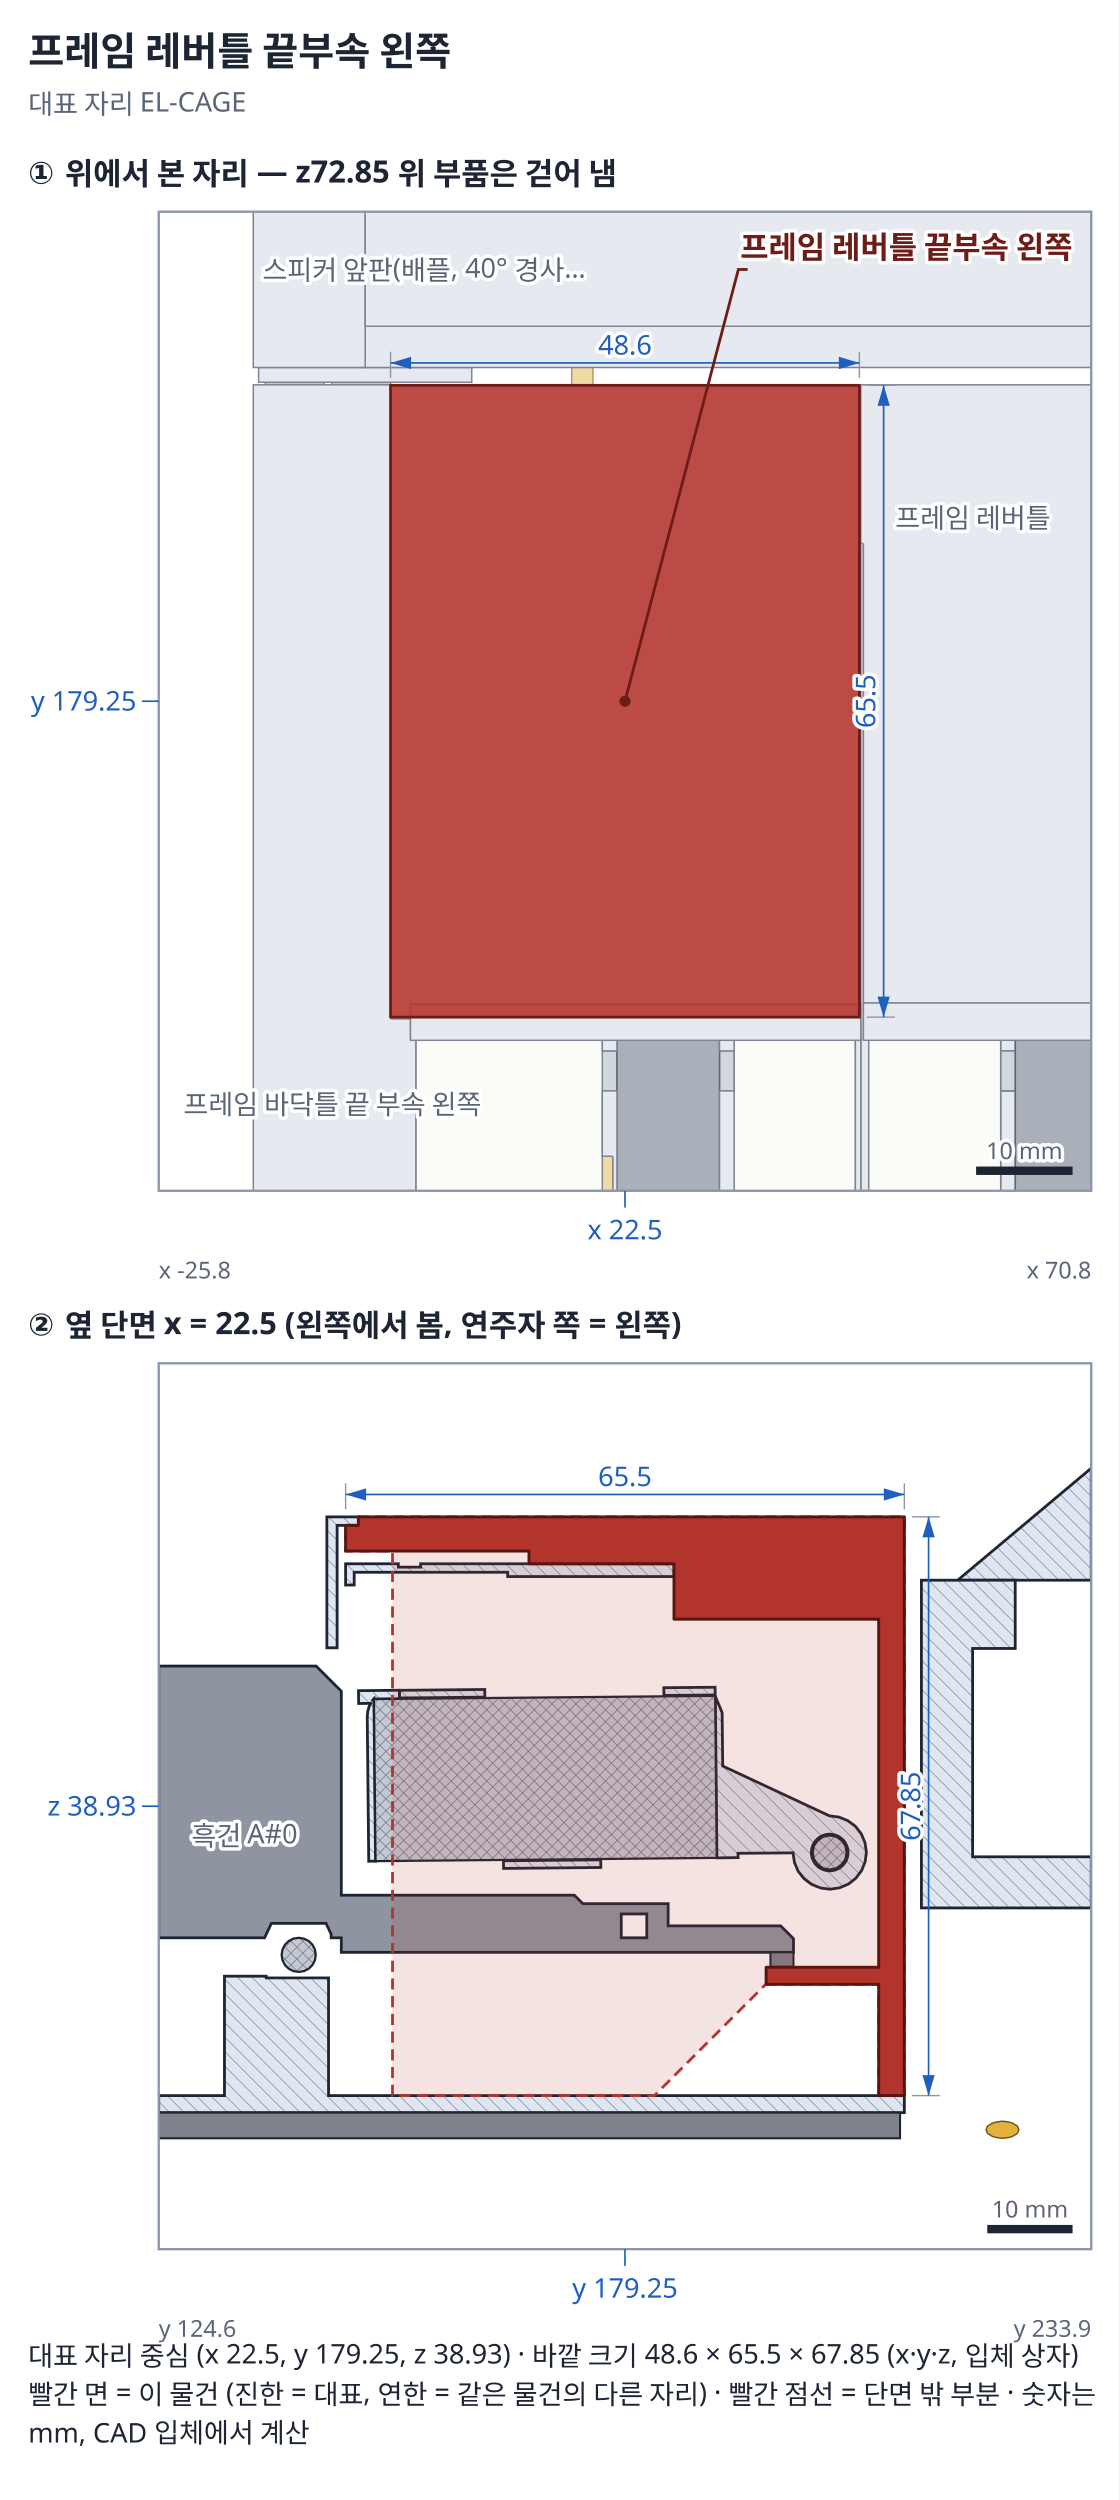
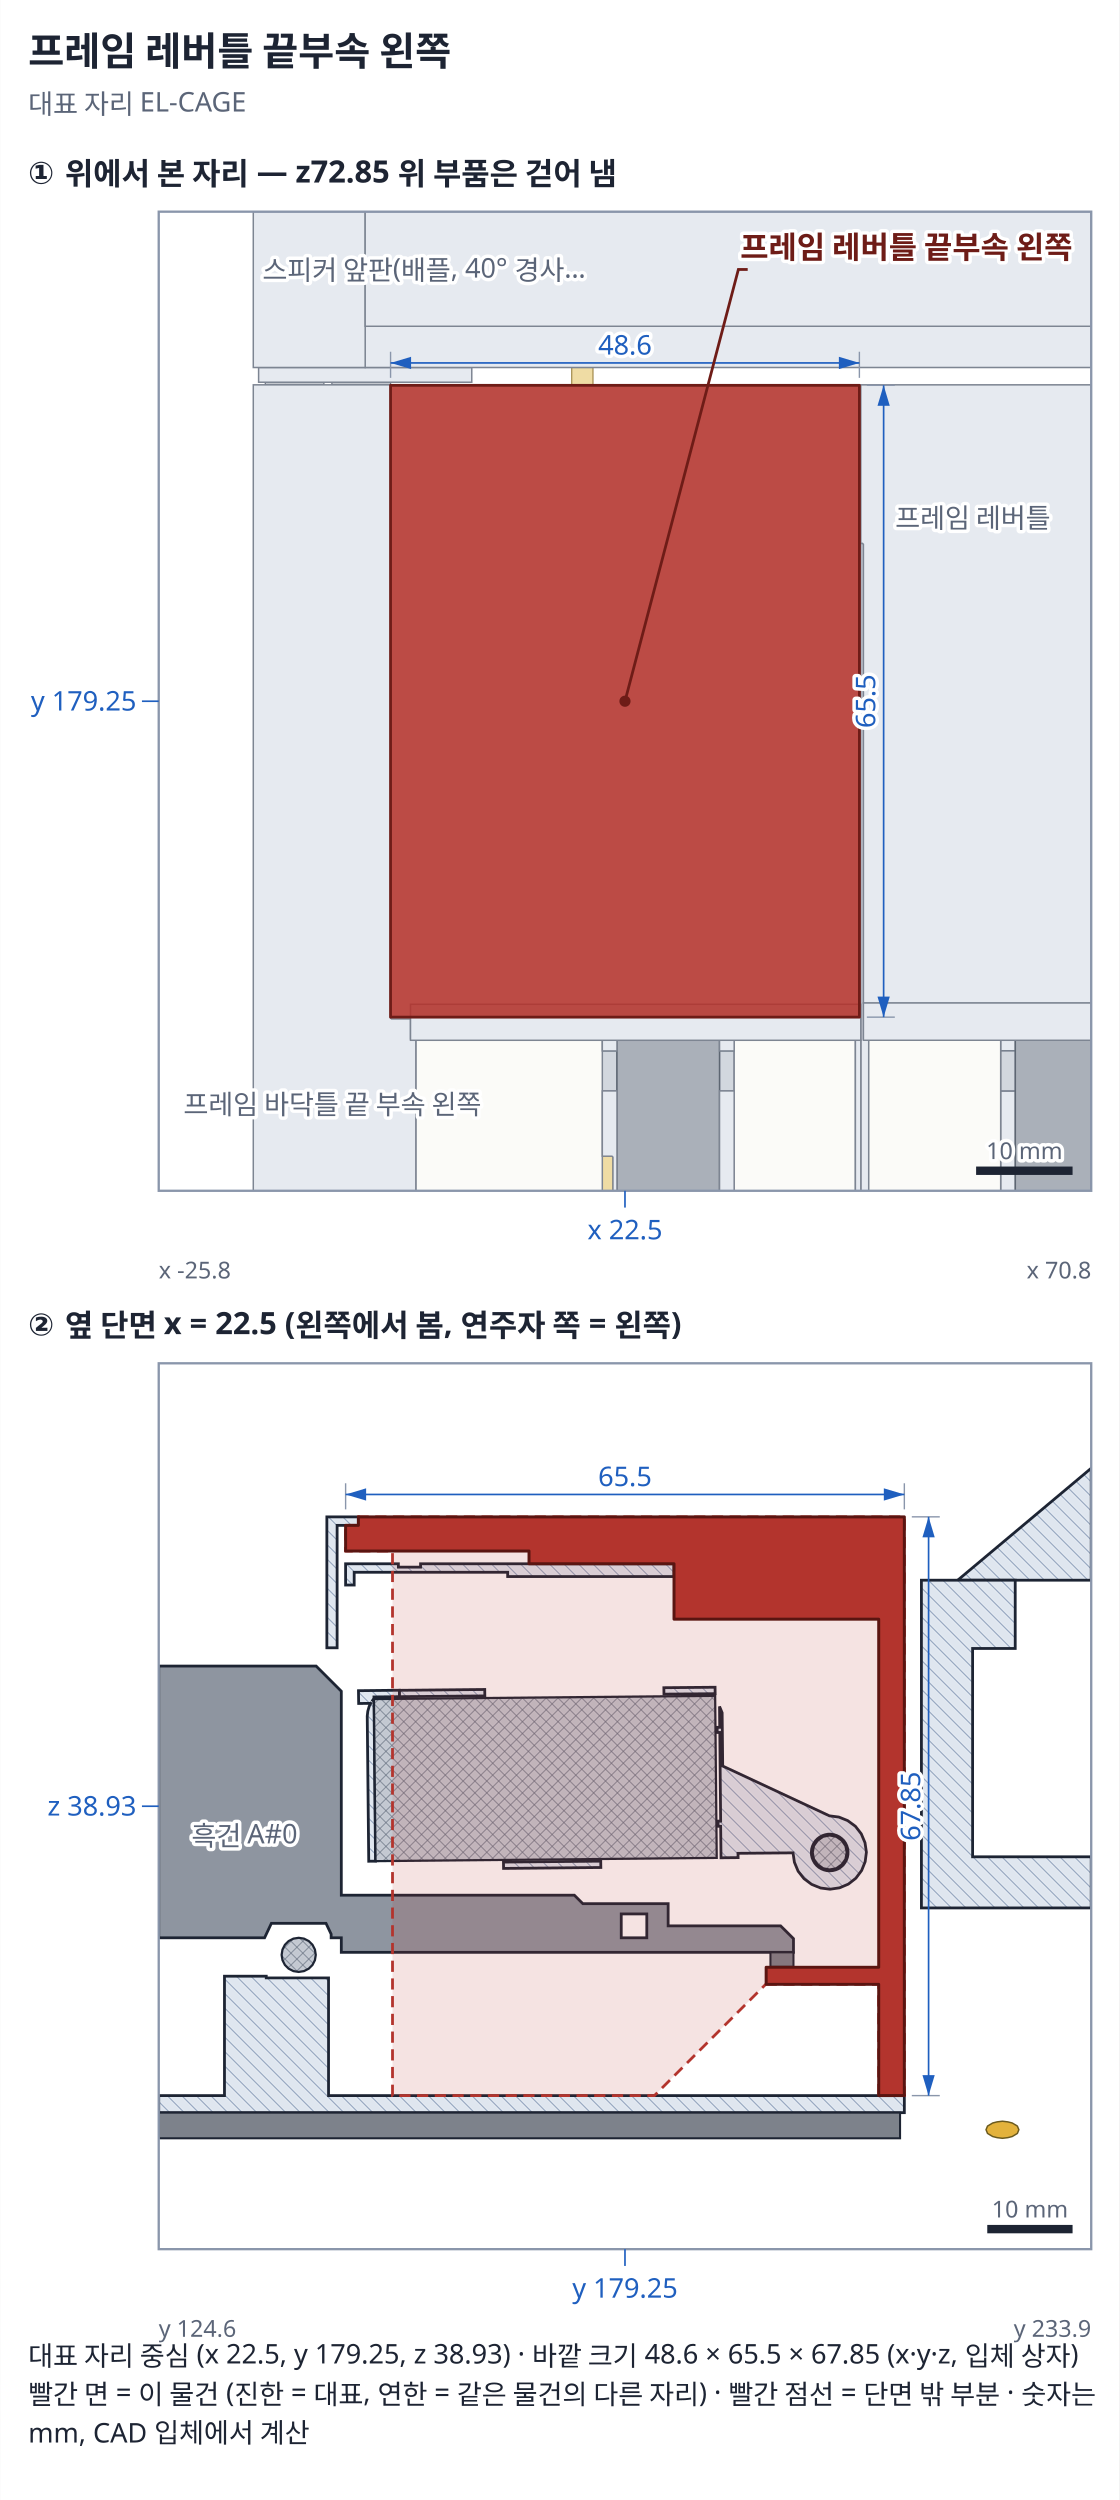
<svg xmlns="http://www.w3.org/2000/svg" viewBox="0 0 120 268.1" width="600" height="1340">
  <defs>
    <style>
.bg{fill:#ffffff}
.frame{fill:none;stroke:#1d2433;stroke-width:.5}
.t{font-family:'Apple SD Gothic Neo','Noto Sans KR','Malgun Gothic','IBM Plex Sans KR',sans-serif;fill:#1d2433}
.h{paint-order:stroke;stroke:#ffffff;stroke-width:.75;stroke-linejoin:round}
.tb{font-weight:700}
.td{fill:#1f5fbf}
.tm{fill:#5b6578}
.tr{fill:#c2410c}
.S-wood{fill:url(#hw);stroke:#1d2433;stroke-width:.4;stroke-linejoin:round}
.S-print{fill:url(#hp);stroke:#1d2433;stroke-width:.4;stroke-linejoin:round}
.S-metal{fill:url(#hm);stroke:#1d2433;stroke-width:.32;stroke-linejoin:round}
.S-rubber{fill:#50555e;stroke:#1d2433;stroke-width:.25}
.S-elec{fill:url(#he);stroke:#1d2433;stroke-width:.3}
.S-screen{fill:#3a4150;stroke:#1d2433;stroke-width:.3}
.S-cable{fill:#e3b23c;stroke:#6b5a1e;stroke-width:.18}
.S-ctx{fill:#eceef1;stroke:#a3aab5;stroke-width:.18}
.P-wood{fill:#f2e6d2;stroke:#39404d;stroke-width:.22;stroke-linejoin:round}
.P-print{fill:#e5ebf3;stroke:#39404d;stroke-width:.22;stroke-linejoin:round}
.P-metal{fill:#c9ced6;stroke:#39404d;stroke-width:.2}
.P-rubber{fill:#7d828b;stroke:#39404d;stroke-width:.18}
.P-elec{fill:#d3ead8;stroke:#39404d;stroke-width:.2}
.P-screen{fill:#596070;stroke:#39404d;stroke-width:.2}
.P-cable{fill:#f0cf7a;fill-opacity:.55;stroke:#8a7430;stroke-width:.14;stroke-opacity:.7}
.P-ctx{fill:#f2f3f5;stroke:#b3b9c3;stroke-width:.18}
.air{fill:#e8f1fb;stroke:none}
.hid{fill:none;stroke:#39404d;stroke-width:.24;stroke-dasharray:1.6 .9}
.hidc{fill:none;stroke:#c2410c;stroke-width:.28;stroke-dasharray:2.2 1.1}
.ph{fill:none;stroke:#5b6578;stroke-width:.3;stroke-dasharray:4 1 1 1}
.cl{fill:none;stroke:#6b7690;stroke-width:.2;stroke-dasharray:6 1.2 1 1.2}
.thin{fill:none;stroke:#39404d;stroke-width:.2}
.vis{fill:none;stroke:#1d2433;stroke-width:.3}
.sound{fill:none;stroke:#c2410c;stroke-width:.4;stroke-dasharray:3 1.2}
.ax{fill:none;stroke:#7a3fb5;stroke-width:.3;stroke-dasharray:5 1.2 1 1.2}
.keep{fill:none;stroke:#b42318;stroke-width:.3;stroke-dasharray:1.2 1}
.dm{fill:none;stroke:#1f5fbf;stroke-width:.18}
.ex{fill:none;stroke:#8a96ab;stroke-width:.15}
.ah{fill:#1f5fbf;stroke:none}
.ld{fill:none;stroke:#3d4555;stroke-width:.18}
.dot{fill:#3d4555}
.bal{fill:#ffffff;stroke:#1d2433;stroke-width:.25}
.secl{fill:none;stroke:#1d2433;stroke-width:.55}
.seca{fill:#1d2433}
.grid{fill:none;stroke:#1d2433;stroke-width:.25}
.grid2{fill:none;stroke:#8a96ab;stroke-width:.15}
.box{fill:#fbfbfc;stroke:#c3c9d3;stroke-width:.2}
.sheetply{fill:#fbf6ee;stroke:#1d2433;stroke-width:.35}
.zone{fill:#f4f6f9;stroke:#8a96ab;stroke-width:.2}
.datum{fill:none;stroke:#15803d;stroke-width:.9;stroke-linecap:round;stroke-opacity:.9}
.spot{fill:none;stroke:#c2410c;stroke-width:.32}
.spoth{fill:none;stroke:#c2410c;stroke-width:.32;stroke-dasharray:.45 .3}

.Zkw{fill:#fbfbf8;stroke:#7d8592;stroke-width:.16}.Zkb{fill:#aab0b9;stroke:#5d6672;stroke-width:.16}.Zpr{fill:#e6eaf0;stroke:#7d8592;stroke-width:.16}
.Zwd{fill:#efe4d0;stroke:#8a7a5e;stroke-width:.16}.Zel{fill:#dbe9df;stroke:#6f8a77;stroke-width:.16}.Zmt{fill:#d2d7de;stroke:#6f7887;stroke-width:.14}
.Zrb{fill:#c4c8ce;stroke:#6f7887;stroke-width:.14}.Zcb{fill:#efdca4;stroke:#9a8240;stroke-width:.12}
.Skw{fill:#f4f4ee;stroke:#1d2433;stroke-width:.3}.Skb{fill:#8e95a0;stroke:#1d2433;stroke-width:.3}.Spr{fill:url(#hp);stroke:#1d2433;stroke-width:.3}
.Swd{fill:url(#hw);stroke:#1d2433;stroke-width:.3}.Sel{fill:url(#he);stroke:#1d2433;stroke-width:.26}.Smt{fill:url(#hm);stroke:#1d2433;stroke-width:.24}
.Srb{fill:#7d828b;stroke:#1d2433;stroke-width:.22}.Scb{fill:#e3b23c;stroke:#6b5a1e;stroke-width:.16}
.HL{fill:#B3342D;fill-opacity:.88;stroke:#6e1c17;stroke-width:.3;stroke-linejoin:round}
.HLs{fill:#B3342D;stroke:#5a1511;stroke-width:.32;stroke-linejoin:round}
.HL2{fill:#B3342D;fill-opacity:.32;stroke:#B3342D;stroke-width:.2}
.HLp{fill:#B3342D;fill-opacity:.14;stroke:#B3342D;stroke-width:.3;stroke-dasharray:1.2 .7}
.HH{fill:#d9822b;fill-opacity:.35;stroke:#a35a12;stroke-width:.22}
.vf{fill:none;stroke:#8a96ab;stroke-width:.25}
.lead{fill:none;stroke:#6e1c17;stroke-width:.3}
.tl{fill:#6e1c17}
.nb{fill:#5b6578}
</style>
    <pattern id="hw" patternUnits="userSpaceOnUse" width="1.6" height="1.6" patternTransform="rotate(45)">
      <rect width="1.6" height="1.6" fill="#ecdcc2" />
      <line x1="0" y1="0" x2="0" y2="1.6" stroke="#a8875a" stroke-width=".22" />
    </pattern>
    <pattern id="hp" patternUnits="userSpaceOnUse" width="1.1" height="1.1" patternTransform="rotate(-45)">
      <rect width="1.1" height="1.1" fill="#dfe6ef" />
      <line x1="0" y1="0" x2="0" y2="1.1" stroke="#7f93b0" stroke-width=".16" />
    </pattern>
    <pattern id="hm" patternUnits="userSpaceOnUse" width=".9" height=".9" patternTransform="rotate(45)">
      <rect width=".9" height=".9" fill="#c3c8d1" />
      <path d="M0 0V.9M0 0H.9" stroke="#5d6778" stroke-width=".12" />
    </pattern>
    <pattern id="he" patternUnits="userSpaceOnUse" width="1.4" height="1.4">
      <rect width="1.4" height="1.4" fill="#cfe6d3" />
      <line x1="0" y1=".7" x2="1.4" y2=".7" stroke="#5f9a6c" stroke-width=".14" />
    </pattern>
    <clipPath id="c0">
      <rect x="17.00" y="22.70" width="100.00" height="105.00" />
    </clipPath>
    <clipPath id="c1">
      <rect x="17.00" y="146.20" width="100.00" height="95.00" />
    </clipPath>
  </defs>
  <rect class="bg" x="0" y="0" width="120" height="268.1" />
  <g class="L-geo">
    <path class="Zcb" fill-rule="evenodd" d="M63.57 39.41 61.29 39.41 61.29 41.27 63.57 41.27ZM65.71 123.99 64.57 123.99 64.57 127.84 65.71 127.84Z" clip-path="url(#c0)" />
    <path class="Zrb" fill-rule="evenodd" d="M34.71 40.99 28.43 40.99 28.43 41.27 34.71 41.27Z" clip-path="url(#c0)" />
    <path class="Zrb" fill-rule="evenodd" d="M41.86 40.99 35.57 40.99 35.57 41.27 41.86 41.27Z" clip-path="url(#c0)" />
    <path class="Zpr" fill-rule="evenodd" d="M108.86 111.56 107.29 111.56 107.29 112.70 108.86 112.70ZM108.86 116.99 107.29 116.99 107.29 123.99 108.86 123.99Z" clip-path="url(#c0)" />
    <path class="Zpr" fill-rule="evenodd" d="M93.14 111.56 92.67 111.56 92.57 111.46 92.57 58.27 92.29 58.27 92.29 127.84 93.14 127.84ZM108.86 123.99 107.29 123.99 107.29 127.84 108.86 127.84Z" clip-path="url(#c0)" />
    <path class="Zmt" fill-rule="evenodd" d="M108.86 112.70 107.29 112.70 107.29 116.99 108.86 116.99Z" clip-path="url(#c0)" />
    <path class="Zmt" fill-rule="evenodd" d="M66.14 112.70 64.57 112.70 64.57 116.99 66.14 116.99ZM78.71 112.70 77.14 112.70 77.14 116.99 78.71 116.99Z" clip-path="url(#c0)" />
    <path class="Zpr" fill-rule="evenodd" d="M50.57 39.41 27.71 39.41 27.71 40.99 50.57 40.99Z" clip-path="url(#c0)" />
    <path class="Zkw" fill-rule="evenodd" d="M107.29 111.56 93.14 111.56 93.14 127.84 107.29 127.84Z" clip-path="url(#c0)" />
    <path class="Zkw" fill-rule="evenodd" d="M64.57 111.56 44.57 111.56 44.57 127.84 64.57 127.84Z" clip-path="url(#c0)" />
    <path class="Zkw" fill-rule="evenodd" d="M91.71 111.56 78.71 111.56 78.71 127.84 91.71 127.84Z" clip-path="url(#c0)" />
    <path class="Zkb" fill-rule="evenodd" d="M117.00 111.56 108.86 111.56 108.86 127.84 117.00 127.84Z" clip-path="url(#c0)" />
    <path class="Zkb" fill-rule="evenodd" d="M77.14 111.56 66.14 111.56 66.14 127.84 77.14 127.84Z" clip-path="url(#c0)" />
    <path class="Zpr" fill-rule="evenodd" d="M117.00 34.99 39.14 34.99 39.14 39.41 117.00 39.41Z" clip-path="url(#c0)" />
    <path class="Zpr" fill-rule="evenodd" d="M117.00 41.27 92.29 41.27 92.29 58.27 92.47 58.27 92.57 58.37 92.57 107.56 117.00 107.56Z" clip-path="url(#c0)" />
    <path class="Zpr" fill-rule="evenodd" d="M117.00 107.56 92.57 107.56 92.57 111.56 117.00 111.56Z" clip-path="url(#c0)" />
    <path class="Zpr" fill-rule="evenodd" d="M44.57 111.56 44.10 111.56 44.00 111.46 44.00 109.27 41.96 109.27 41.86 109.17 41.86 41.27 27.14 41.27 27.14 127.84 44.57 127.84ZM66.14 111.56 64.57 111.56 64.57 112.70 66.14 112.70ZM78.71 111.56 77.14 111.56 77.14 112.70 78.71 112.70ZM92.29 111.56 91.71 111.56 91.71 127.84 92.29 127.84ZM66.14 116.99 64.57 116.99 64.57 123.99 65.61 123.99 65.71 124.09 65.71 127.84 66.14 127.84ZM78.71 116.99 77.14 116.99 77.14 127.84 78.71 127.84Z" clip-path="url(#c0)" />
    <path class="Zpr" fill-rule="evenodd" d="M92.29 107.70 44.00 107.70 44.00 111.56 92.29 111.56Z" clip-path="url(#c0)" />
    <path class="Zpr" fill-rule="evenodd" d="M39.14 22.70 27.14 22.70 27.14 39.41 39.14 39.41Z" clip-path="url(#c0)" />
    <path class="Zpr" fill-rule="evenodd" d="M117.00 22.70 39.14 22.70 39.14 34.99 117.00 34.99Z" clip-path="url(#c0)" />
-     <path class="Spr" fill-rule="evenodd" d="M40.25 199.59 40.08 182.20 42.83 182.18 42.82 181.27 42.81 181.27 42.81 181.26 38.42 181.31 38.44 182.68 39.72 182.67 39.80 182.54 39.57 182.99 39.42 183.51 39.36 184.04 39.52 199.60ZM90.01 202.45 90.96 202.05 91.76 201.42 92.38 200.59 92.76 199.64 92.89 198.63 92.74 197.61 92.34 196.66 91.71 195.85 90.88 195.24 89.93 194.86 88.92 194.73 77.48 189.39 77.42 183.68 76.69 181.91 76.86 199.24 79.13 199.21 79.12 198.75 85.02 198.70 85.17 199.71 85.57 200.67 86.20 201.47 87.02 202.08 87.98 202.47 88.99 202.60ZM40.00 182.25 40.08 182.17 40.08 182.19 39.86 182.46ZM76.72 185.79 76.71 185.24 76.34 185.24 76.34 185.79ZM76.82 195.85 76.81 195.30 76.44 195.31 76.44 195.86ZM88.66 200.61 88.35 200.53 88.06 200.41 87.79 200.25 87.55 200.04 87.35 199.80 87.19 199.52 87.07 199.23 87.00 198.92 86.99 198.60 87.02 198.29 87.11 197.98 87.24 197.70 87.42 197.43 87.64 197.20 87.89 197.01 88.17 196.86 88.47 196.76 88.78 196.70 89.09 196.70 89.41 196.75 89.71 196.85 89.99 196.99 90.24 197.18 90.47 197.40 90.65 197.66 90.79 197.95 90.88 198.25 90.92 198.56 90.91 198.88 90.85 199.19 90.74 199.49 90.58 199.76 90.39 200.01 90.15 200.22 89.89 200.40 89.60 200.52 89.29 200.60 88.97 200.63Z" clip-path="url(#c1)" />
-     <path class="Spr" fill-rule="evenodd" d="M76.67 181.77 76.66 180.94 71.17 180.99 71.18 181.82ZM51.97 182.00 51.96 181.18 42.82 181.27 42.83 182.09ZM64.41 200.27 64.40 199.45 53.97 199.55 53.98 200.37Z" clip-path="url(#c1)" />
+     <path class="Spr" fill-rule="evenodd" d="M40.25 199.59 40.08 181.98 42.82 181.95 42.82 181.27 42.81 181.27 42.81 181.26 38.42 181.31 38.44 182.68 39.72 182.67 39.80 182.54 39.57 182.99 39.42 183.51 39.36 184.04 39.52 199.60ZM40.00 182.25 40.08 182.17 40.08 182.19 39.86 182.46ZM90.01 202.45 90.96 202.05 91.76 201.42 92.38 200.59 92.76 199.64 92.89 198.63 92.74 197.61 92.34 196.66 91.71 195.85 90.88 195.24 89.93 194.86 88.92 194.73 77.48 189.39 77.42 183.68 77.14 183.00 77.16 185.24 76.89 185.24 76.89 185.79 77.17 185.79 77.26 195.30 76.98 195.30 76.99 195.85 77.26 195.85 77.30 199.23 79.13 199.21 79.12 198.75 85.02 198.70 85.17 199.71 85.57 200.67 86.20 201.47 87.02 202.08 87.98 202.47 88.99 202.60ZM88.66 200.61 88.35 200.53 88.06 200.41 87.79 200.25 87.55 200.04 87.35 199.80 87.19 199.52 87.07 199.23 87.00 198.92 86.99 198.60 87.02 198.29 87.11 197.98 87.24 197.70 87.42 197.43 87.64 197.20 87.89 197.01 88.17 196.86 88.47 196.76 88.78 196.70 89.09 196.70 89.41 196.75 89.71 196.85 89.99 196.99 90.24 197.18 90.47 197.40 90.65 197.66 90.79 197.95 90.88 198.25 90.92 198.56 90.91 198.88 90.85 199.19 90.74 199.49 90.58 199.76 90.39 200.01 90.15 200.22 89.89 200.40 89.60 200.52 89.29 200.60 88.97 200.63Z" clip-path="url(#c1)" />
+     <path class="Spr" fill-rule="evenodd" d="M76.67 181.63 76.66 180.94 71.17 180.99 71.18 181.68ZM51.97 181.87 51.96 181.18 42.82 181.27 42.82 181.95ZM64.41 200.27 64.40 199.59 53.97 199.69 53.98 200.37Z" clip-path="url(#c1)" />
    <path class="Spr" fill-rule="evenodd" d="M96.96 224.73 35.21 224.73 35.21 212.11 28.53 212.11 28.53 211.93 24.05 211.93 24.05 224.73 17.00 224.73 17.00 226.56 96.96 226.56Z" clip-path="url(#c1)" />
    <path class="Spr" fill-rule="evenodd" d="M36.13 163.58 38.41 163.58 38.41 162.67 35.03 162.67 35.03 176.71 36.13 176.71Z" clip-path="url(#c1)" />
    <path class="Spr" fill-rule="evenodd" d="M37.96 168.61 54.42 168.61 54.42 169.07 72.26 169.07 72.26 167.70 45.08 167.70 45.08 168.06 42.70 168.06 42.70 167.70 37.04 167.70 37.04 169.98 37.96 169.98Z" clip-path="url(#c1)" />
    <path class="Spr" fill-rule="evenodd" d="M117.00 157.45 102.68 169.46 117.00 169.46Z" clip-path="url(#c1)" />
    <path class="Spr" fill-rule="evenodd" d="M117.00 199.12 104.28 199.12 104.28 176.78 108.85 176.78 108.85 169.46 98.79 169.46 98.79 204.61 117.00 204.61Z" clip-path="url(#c1)" />
    <path class="Skb" fill-rule="evenodd" d="M85.07 207.90 83.69 206.53 71.63 206.53 71.63 204.15 62.48 204.15 61.57 203.24 36.58 203.24 36.58 181.37 33.88 178.67 17.00 178.67 17.00 207.81 28.35 207.81 29.08 206.26 34.94 206.26 35.49 207.42 35.49 207.81 36.58 207.81 36.58 209.37 85.07 209.37ZM66.60 205.25 69.34 205.25 69.34 207.81 66.60 207.81Z" clip-path="url(#c1)" />
    <path class="Srb" fill-rule="evenodd" d="M85.07 209.37 82.60 209.37 82.60 210.92 85.07 210.92Z" clip-path="url(#c1)" />
    <path class="Srb" fill-rule="evenodd" d="M96.50 226.56 17.00 226.56 17.00 229.31 96.50 229.31Z" clip-path="url(#c1)" />
    <path class="Smt" fill-rule="evenodd" d="M76.84 199.24 76.67 181.86 40.08 182.21 40.25 199.59Z" clip-path="url(#c1)" />
    <path class="Smt" fill-rule="evenodd" d="M32.58 211.38 33.09 211.12 33.49 210.72 33.75 210.21 33.84 209.64 33.75 209.07 33.49 208.56 33.09 208.16 32.58 207.90 32.01 207.81 31.44 207.90 30.93 208.16 30.53 208.56 30.27 209.07 30.18 209.64 30.27 210.21 30.53 210.72 30.93 211.12 31.44 211.38 32.01 211.47Z" clip-path="url(#c1)" />
    <path class="Smt" fill-rule="evenodd" d="M89.66 200.36 90.24 199.95 90.65 199.37 90.78 198.66 90.65 197.96 90.24 197.37 89.66 196.97 88.95 196.83 88.25 196.97 87.66 197.37 87.26 197.96 87.13 198.66 87.26 199.37 87.66 199.95 88.25 200.36 88.95 200.49Z" clip-path="url(#c1)" />
    <path class="Scb" fill-rule="evenodd" d="M108.06 229.24 108.53 229.12 109.08 228.79 109.24 228.39 109.08 228.00 108.53 227.67 108.06 227.55 107.48 227.48 106.90 227.55 106.43 227.67 105.88 228.00 105.72 228.39 105.88 228.79 106.43 229.12 106.90 229.24 107.48 229.31Z" clip-path="url(#c1)" />
  </g>
  <g class="L-over">
    <path class="HL" fill-rule="evenodd" d="M92.14 41.32 41.86 41.32 41.86 109.08 92.14 109.08Z" clip-path="url(#c0)" />
    <rect class="vf" x="17.000" y="22.700" width="100.000" height="105.000" />
    <rect class="seca" x="104.655" y="125.100" width="10.345" height="0.900" />
    <path class="HLp" fill-rule="evenodd" d="M82.14 212.75 82.14 212.80 94.21 212.80 94.21 224.73 96.96 224.73 96.96 162.67 38.41 162.67 38.41 163.58 37.04 163.58 37.04 166.33 42.07 166.33 42.07 224.73 70.16 224.73Z" clip-path="url(#c1)" />
    <path class="HLs" fill-rule="evenodd" d="M96.96 162.67 38.41 162.67 38.41 163.58 37.04 163.58 37.04 166.33 56.71 166.33 56.71 167.70 72.26 167.70 72.26 173.64 94.21 173.64 94.21 210.97 82.14 210.97 82.14 212.80 94.21 212.80 94.21 224.73 96.96 224.73Z" clip-path="url(#c1)" />
    <rect class="vf" x="17.000" y="146.200" width="100.000" height="95.000" />
    <rect class="seca" x="105.852" y="238.600" width="9.148" height="0.900" />
  </g>
  <g class="L-dim">
    <path class="dm" d="M67.000 127.700 L67.000 129.500" />
    <path class="dm" d="M15.200 75.200 L17.000 75.200" />
    <path class="ex" d="M41.862 40.521 L41.862 37.721" />
    <path class="ex" d="M92.138 40.521 L92.138 37.721" />
    <path class="dm" d="M41.862 38.921 L92.138 38.921" />
    <path class="ah" d="M41.862 38.921 L44.062 38.261 L44.062 39.581 Z" />
    <path class="ah" d="M92.138 38.921 L89.938 39.581 L89.938 38.261 Z" />
    <path class="ex" d="M92.938 41.321 L95.938 41.321" />
    <path class="ex" d="M92.938 109.079 L95.938 109.079" />
    <path class="dm" d="M94.738 41.321 L94.738 109.079" />
    <path class="ah" d="M94.738 41.321 L95.398 43.521 L94.078 43.521 Z" />
    <path class="ah" d="M94.738 109.079 L94.078 106.879 L95.398 106.879 Z" />
    <path class="dm" d="M67.000 241.200 L67.000 243.000" />
    <path class="dm" d="M15.200 193.700 L17.000 193.700" />
    <path class="ex" d="M37.041 161.866 L37.041 159.066" />
    <path class="ex" d="M96.959 161.866 L96.959 159.066" />
    <path class="dm" d="M37.041 160.266 L96.959 160.266" />
    <path class="ah" d="M37.041 160.266 L39.241 159.606 L39.241 160.926 Z" />
    <path class="ah" d="M96.959 160.266 L94.759 160.926 L94.759 159.606 Z" />
    <path class="ex" d="M97.759 162.666 L100.759 162.666" />
    <path class="ex" d="M97.759 224.734 L100.759 224.734" />
    <path class="dm" d="M99.559 162.666 L99.559 224.734" />
    <path class="ah" d="M99.559 162.666 L100.219 164.866 L98.899 164.866 Z" />
    <path class="ah" d="M99.559 224.734 L98.899 222.534 L100.219 222.534 Z" />
  </g>
  <g class="L-lead">
    <path class="lead" d="M67.00 75.20 L79.16 28.90 L80.16 28.90" />
    <circle class="tl" cx="67.000" cy="75.200" r="0.600" />
  </g>
  <g class="L-text">
    <text class="t tb" x="3.000" y="7.000" font-size="4.20" text-anchor="start">프레임 레버틀 끝부속 왼쪽</text>
    <text class="t tm" x="3.000" y="12.200" font-size="2.90" text-anchor="start">대표 자리 EL-CAGE</text>
    <text class="t tb" x="3.000" y="19.700" font-size="3.30" text-anchor="start">① 위에서 본 자리 — z72.85 위 부품은 걷어 냄</text>
    <text class="t h td" x="67.000" y="132.900" font-size="2.90" text-anchor="middle">x 22.5</text>
    <text class="t h td" x="14.600" y="76.200" font-size="2.90" text-anchor="end">y 179.25</text>
    <text class="t tm" x="17.000" y="137.100" font-size="2.50" text-anchor="start">x -25.8</text>
    <text class="t tm" x="117.000" y="137.100" font-size="2.50" text-anchor="end">x 70.8</text>
    <text class="t h td" x="67.000" y="38.021" font-size="2.90" text-anchor="middle">48.6</text>
    <text class="t h td" x="93.838" y="75.200" font-size="2.90" text-anchor="middle" transform="rotate(-90 93.838 75.200)">65.5</text>
    <text class="t h tb tl" x="115.000" y="27.700" font-size="3.30" text-anchor="end">프레임 레버틀 끝부속 왼쪽</text>
    <text class="t h tm" x="109.828" y="124.300" font-size="2.50" text-anchor="middle">10 mm</text>
    <text class="t h nb" x="104.309" y="56.603" font-size="2.90" text-anchor="middle">프레임 레버틀</text>
    <text class="t h nb" x="35.622" y="119.484" font-size="2.90" text-anchor="middle">프레임 바닥틀 끝 부속 왼쪽</text>
    <text class="t h nb" x="45.456" y="30.009" font-size="2.90" text-anchor="middle">스피커 앞판(배플, 40° 경사…</text>
    <text class="t tb" x="3.000" y="143.200" font-size="3.30" text-anchor="start">② 옆 단면 x = 22.5 (왼쪽에서 봄, 연주자 쪽 = 왼쪽)</text>
    <text class="t h td" x="67.000" y="246.400" font-size="2.90" text-anchor="middle">y 179.25</text>
    <text class="t h td" x="14.600" y="194.700" font-size="2.90" text-anchor="end">z 38.93</text>
    <text class="t tm" x="17.000" y="250.600" font-size="2.50" text-anchor="start">y 124.6</text>
    <text class="t tm" x="117.000" y="250.600" font-size="2.50" text-anchor="end">y 233.9</text>
    <text class="t h td" x="67.000" y="159.366" font-size="2.90" text-anchor="middle">65.5</text>
    <text class="t h td" x="98.659" y="193.700" font-size="2.90" text-anchor="middle" transform="rotate(-90 98.659 193.700)">67.85</text>
    <text class="t h tm" x="110.426" y="237.800" font-size="2.50" text-anchor="middle">10 mm</text>
    <text class="t h nb" x="26.198" y="197.922" font-size="2.90" text-anchor="middle">흑건 A#0</text>
    <text class="t" x="3.000" y="253.700" font-size="2.90" text-anchor="start">대표 자리 중심 (x 22.5, y 179.25, z 38.93) · 바깥 크기 48.6 × 65.5 × 67.85 (x·y·z, 입체 상자)</text>
    <text class="t" x="3.000" y="257.818" font-size="2.90" text-anchor="start">빨간 면 = 이 물건 (진한 = 대표, 연한 = 같은 물건의 다른 자리) · 빨간 점선 = 단면 밖 부분 · 숫자는</text>
    <text class="t" x="3.000" y="261.936" font-size="2.90" text-anchor="start">mm, CAD 입체에서 계산</text>
  </g>
</svg>
